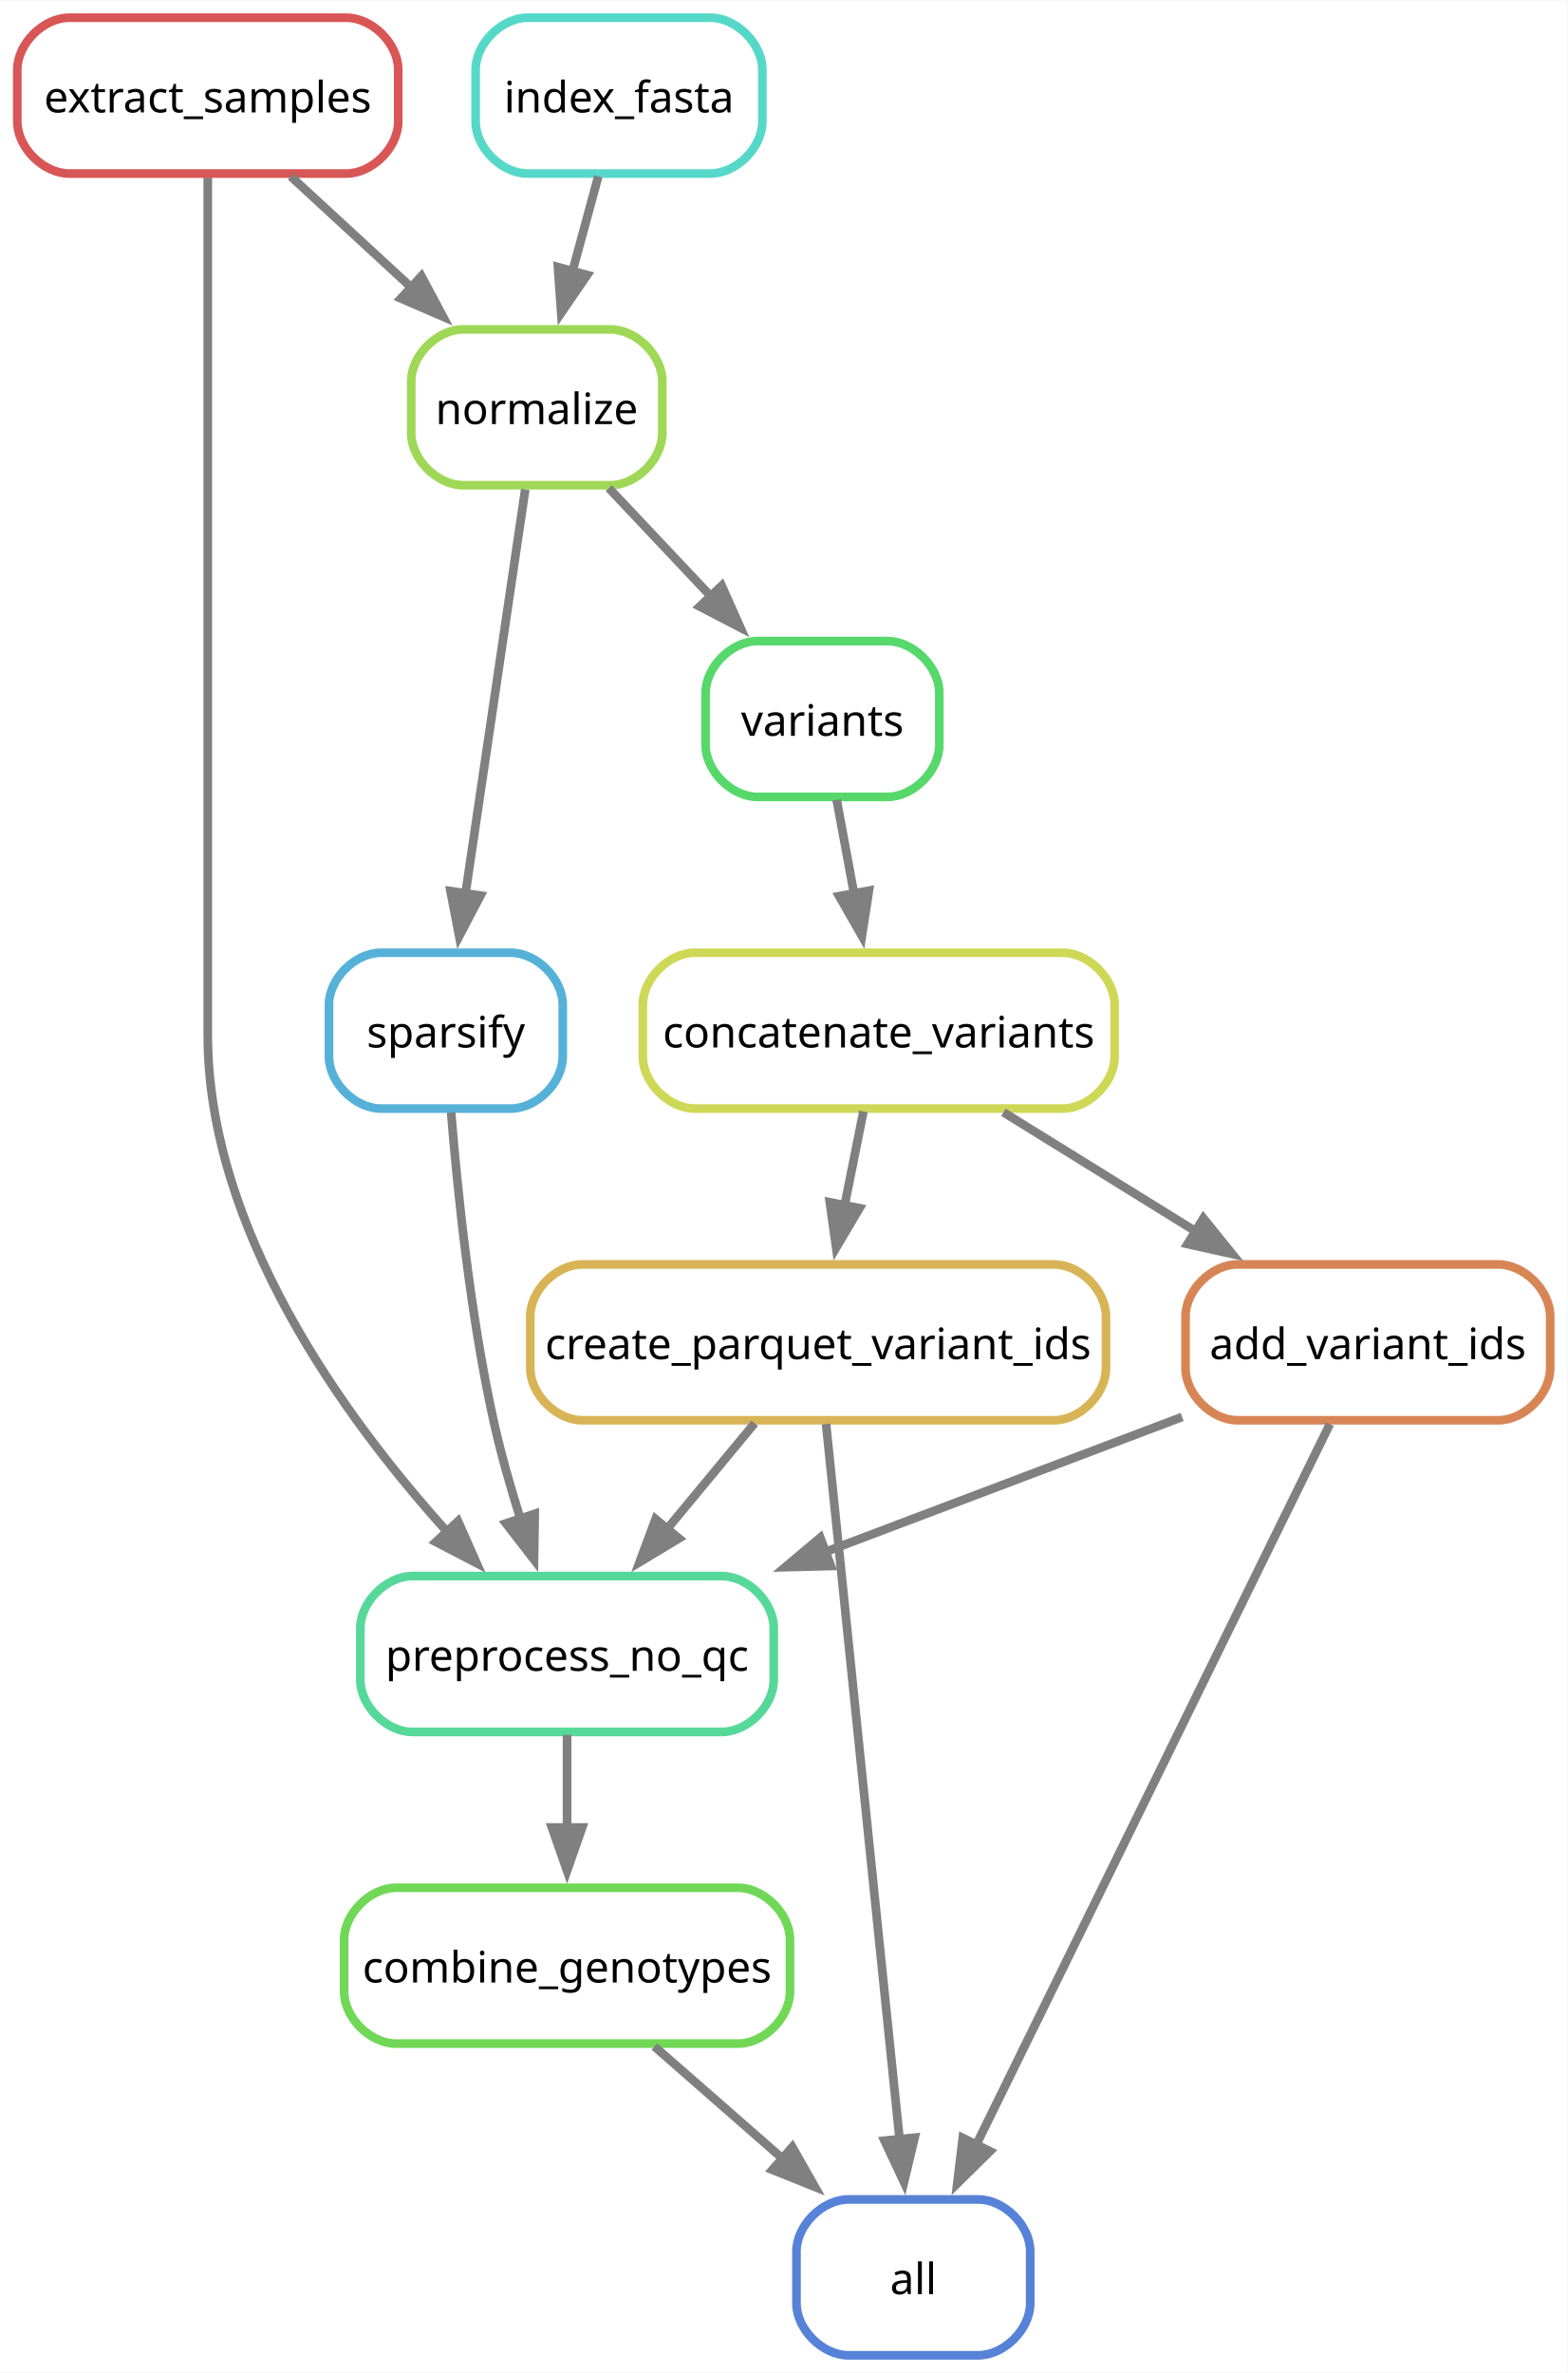
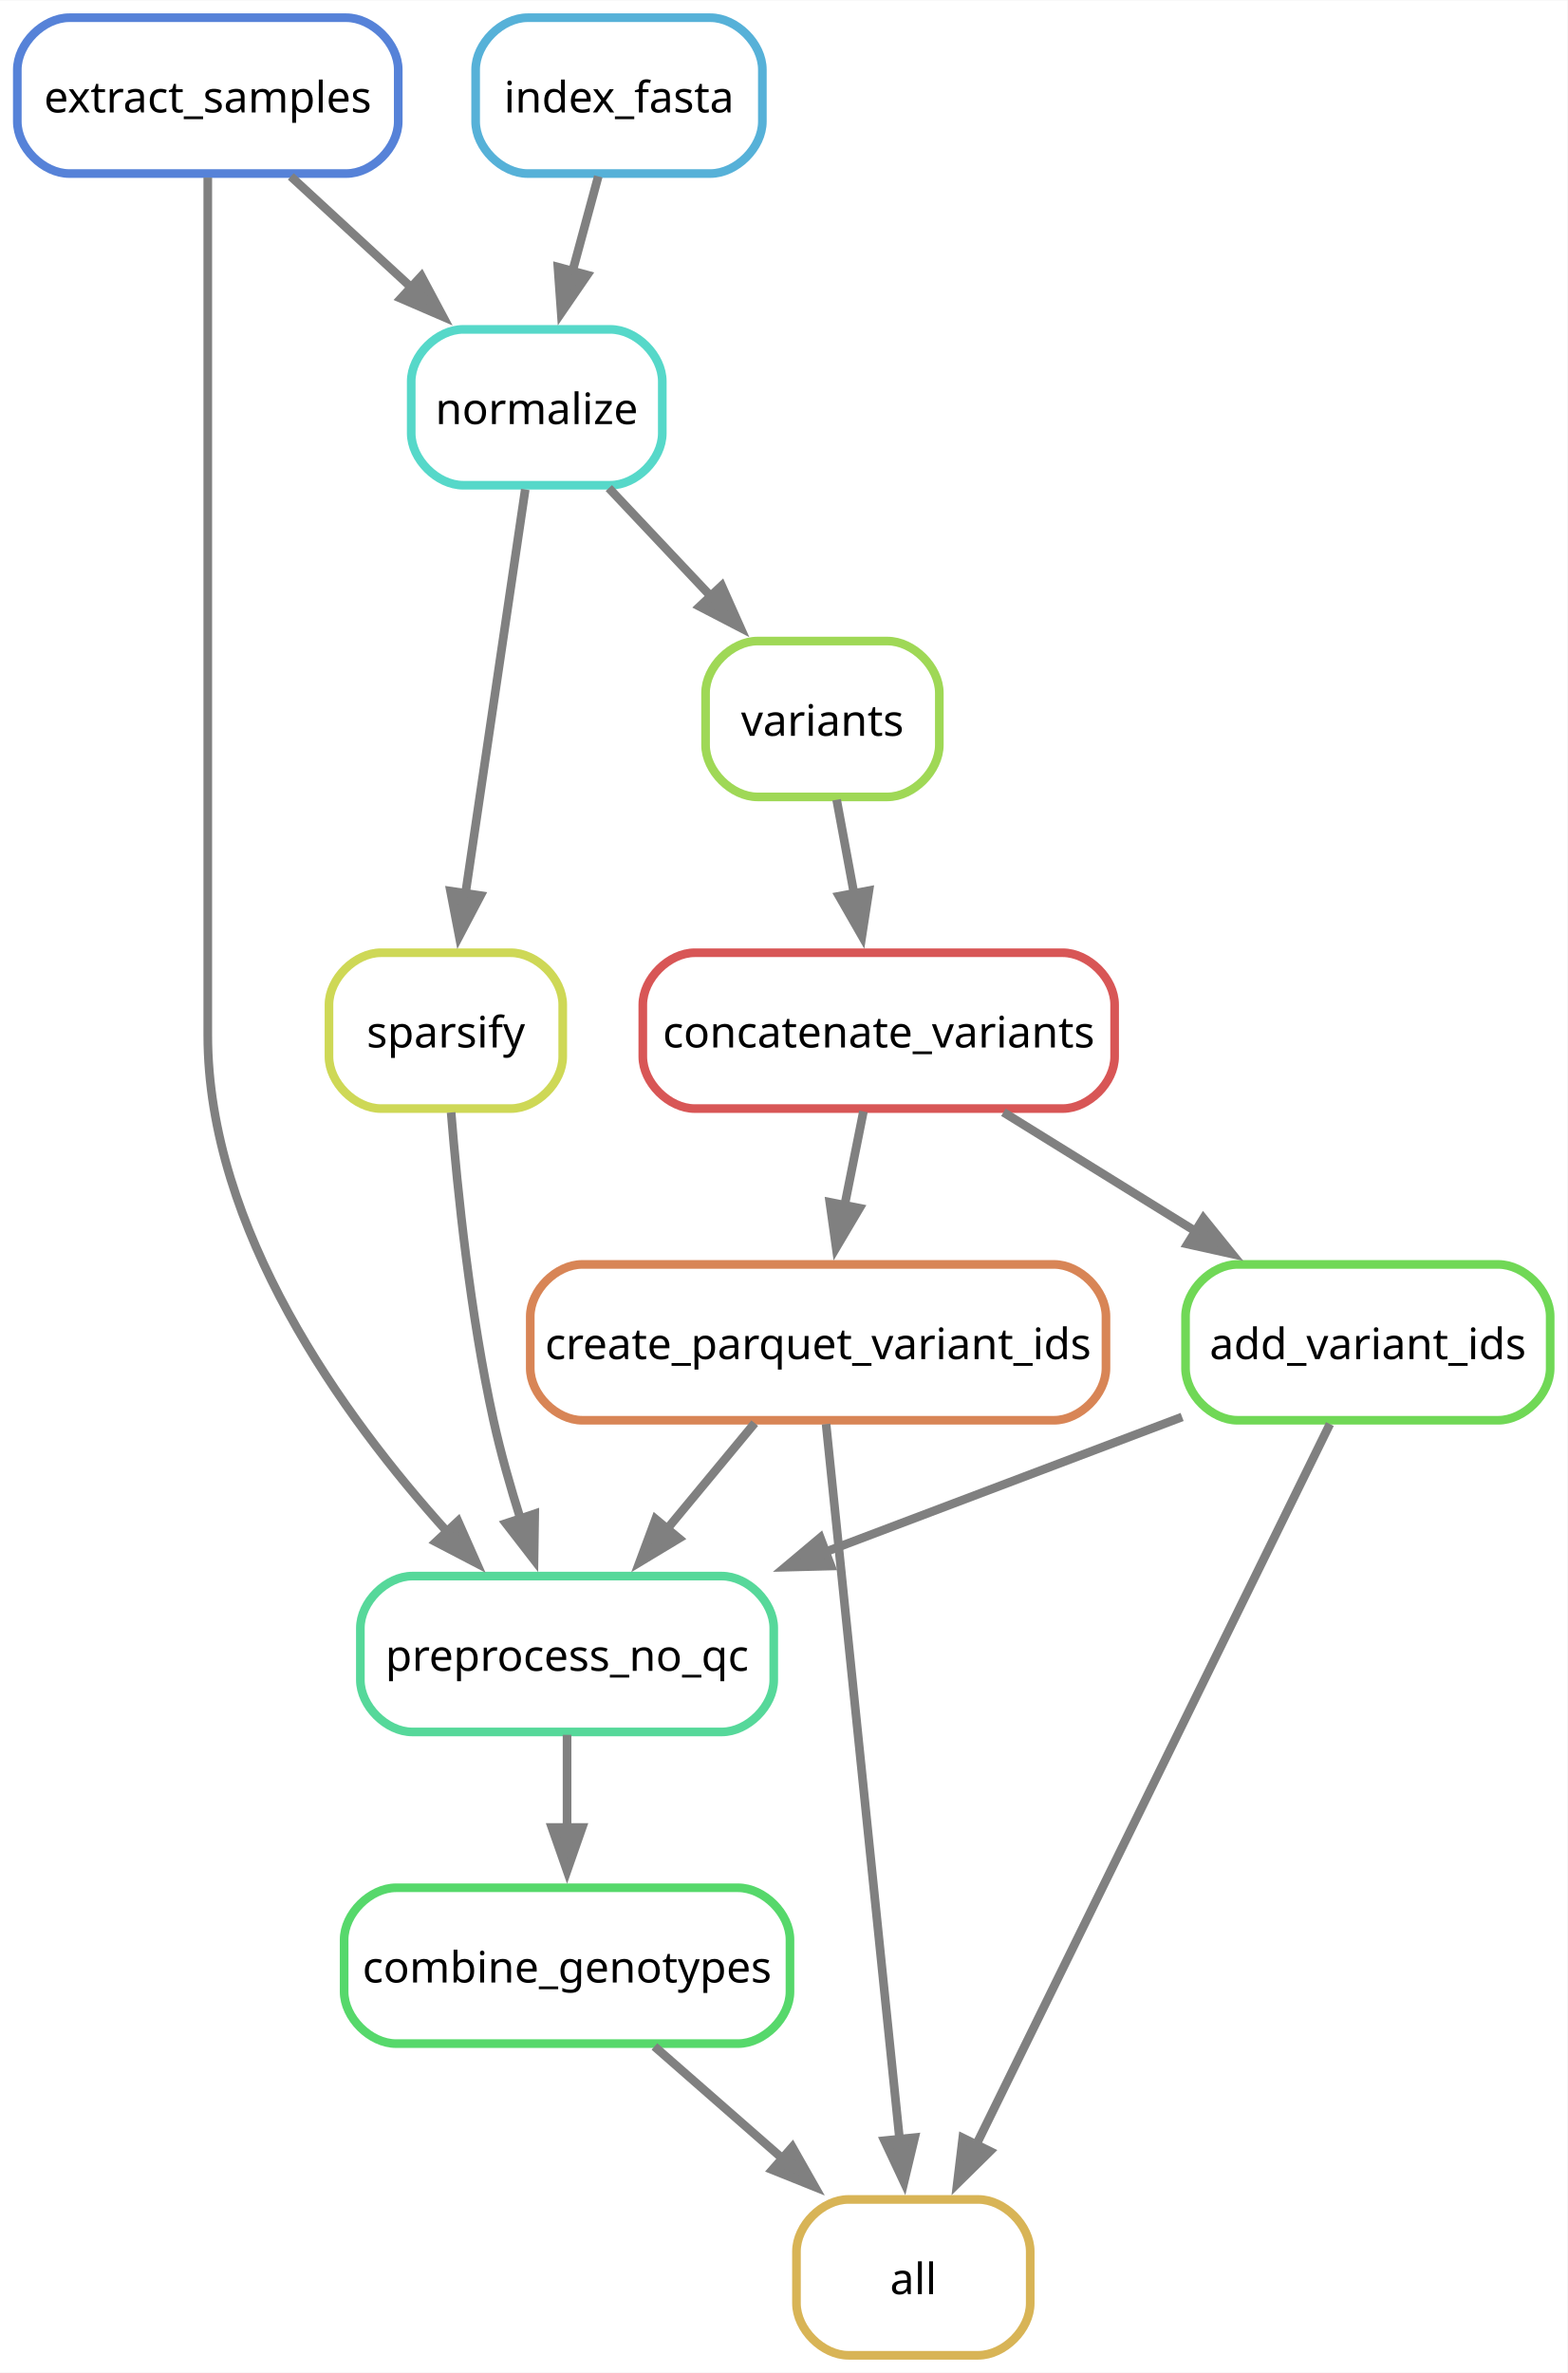
<svg xmlns="http://www.w3.org/2000/svg" width="362pt" height="548pt" viewBox="0.00 0.00 362.12 548.00">
  <g id="graph0" class="graph" transform="scale(1 1) rotate(0) translate(4 544)">
    <polygon fill="white" stroke="none" points="-4,4 -4,-544 358.12,-544 358.12,4 -4,4" />
    <g id="node1" class="node">
-       <path fill="none" stroke="#5682d8" stroke-width="2" d="M222,-36C222,-36 192,-36 192,-36 186,-36 180,-30 180,-24 180,-24 180,-12 180,-12 180,-6 186,0 192,0 192,0 222,0 222,0 228,0 234,-6 234,-12 234,-12 234,-24 234,-24 234,-30 228,-36 222,-36" />
+       <path fill="none" stroke="#d8b456" stroke-width="2" d="M222,-36C222,-36 192,-36 192,-36 186,-36 180,-30 180,-24 180,-24 180,-12 180,-12 180,-6 186,0 192,0 192,0 222,0 222,0 228,0 234,-6 234,-12 234,-12 234,-24 234,-24 234,-30 228,-36 222,-36" />
      <text text-anchor="middle" x="207" y="-14.12" font-family="sans" font-size="10.00">all</text>
    </g>
    <g id="node2" class="node">
-       <path fill="none" stroke="#70d856" stroke-width="2" d="M166.5,-108C166.5,-108 87.5,-108 87.5,-108 81.5,-108 75.5,-102 75.5,-96 75.5,-96 75.5,-84 75.5,-84 75.5,-78 81.5,-72 87.5,-72 87.5,-72 166.5,-72 166.5,-72 172.5,-72 178.5,-78 178.5,-84 178.5,-84 178.5,-96 178.5,-96 178.5,-102 172.5,-108 166.5,-108" />
+       <path fill="none" stroke="#56d86b" stroke-width="2" d="M166.5,-108C166.5,-108 87.5,-108 87.5,-108 81.5,-108 75.5,-102 75.5,-96 75.5,-96 75.5,-84 75.5,-84 75.5,-78 81.5,-72 87.5,-72 87.5,-72 166.5,-72 166.5,-72 172.5,-72 178.5,-78 178.5,-84 178.5,-84 178.5,-96 178.5,-96 178.5,-102 172.5,-108 166.5,-108" />
      <text text-anchor="middle" x="127" y="-86.12" font-family="sans" font-size="10.00">combine_genotypes</text>
    </g>
-     <g id="edge3" class="edge">
+     <g id="edge2" class="edge">
      <path fill="none" stroke="grey" stroke-width="2" d="M147.19,-71.34C156.21,-63.44 167.04,-53.96 176.99,-45.26" />
      <polygon fill="grey" stroke="grey" stroke-width="2" points="179.04,-48.11 184.26,-38.9 174.43,-42.85 179.04,-48.11" />
    </g>
    <g id="node3" class="node">
      <path fill="none" stroke="#56d89a" stroke-width="2" d="M162.75,-180C162.75,-180 91.25,-180 91.25,-180 85.25,-180 79.25,-174 79.25,-168 79.25,-168 79.25,-156 79.25,-156 79.25,-150 85.25,-144 91.25,-144 91.25,-144 162.75,-144 162.75,-144 168.75,-144 174.75,-150 174.75,-156 174.75,-156 174.75,-168 174.75,-168 174.75,-174 168.75,-180 162.75,-180" />
      <text text-anchor="middle" x="127" y="-158.12" font-family="sans" font-size="10.00">preprocess_no_qc</text>
    </g>
    <g id="edge4" class="edge">
      <path fill="none" stroke="grey" stroke-width="2" d="M127,-143.34C127,-136.75 127,-129.08 127,-121.67" />
      <polygon fill="grey" stroke="grey" stroke-width="2" points="130.5,-121.93 127,-111.93 123.5,-121.93 130.5,-121.93" />
    </g>
    <g id="node4" class="node">
-       <path fill="none" stroke="#d88556" stroke-width="2" d="M342.12,-252C342.12,-252 281.88,-252 281.88,-252 275.88,-252 269.88,-246 269.88,-240 269.88,-240 269.88,-228 269.88,-228 269.88,-222 275.88,-216 281.88,-216 281.88,-216 342.12,-216 342.12,-216 348.12,-216 354.12,-222 354.12,-228 354.12,-228 354.12,-240 354.12,-240 354.12,-246 348.12,-252 342.12,-252" />
+       <path fill="none" stroke="#70d856" stroke-width="2" d="M342.12,-252C342.12,-252 281.88,-252 281.88,-252 275.88,-252 269.88,-246 269.88,-240 269.88,-240 269.88,-228 269.88,-228 269.88,-222 275.88,-216 281.88,-216 281.88,-216 342.12,-216 342.12,-216 348.12,-216 354.12,-222 354.12,-228 354.12,-228 354.12,-240 354.12,-240 354.12,-246 348.12,-252 342.12,-252" />
      <text text-anchor="middle" x="312" y="-230.12" font-family="sans" font-size="10.00">add_variant_ids</text>
    </g>
-     <g id="edge1" class="edge">
+     <g id="edge3" class="edge">
      <path fill="none" stroke="grey" stroke-width="2" d="M303.23,-215.12C285.16,-178.3 243.65,-93.69 221.51,-48.58" />
      <polygon fill="grey" stroke="grey" stroke-width="2" points="224.7,-47.13 217.15,-39.69 218.42,-50.21 224.7,-47.13" />
    </g>
-     <g id="edge5" class="edge">
+     <g id="edge8" class="edge">
      <path fill="none" stroke="grey" stroke-width="2" d="M269.09,-216.76C244.56,-207.48 213.43,-195.7 186.56,-185.54" />
      <polygon fill="grey" stroke="grey" stroke-width="2" points="187.97,-182.33 177.38,-182.06 185.5,-188.88 187.97,-182.33" />
    </g>
    <g id="node5" class="node">
-       <path fill="none" stroke="#ced856" stroke-width="2" d="M241.5,-324C241.5,-324 156.5,-324 156.5,-324 150.5,-324 144.5,-318 144.5,-312 144.5,-312 144.5,-300 144.5,-300 144.5,-294 150.5,-288 156.5,-288 156.5,-288 241.5,-288 241.5,-288 247.5,-288 253.5,-294 253.5,-300 253.5,-300 253.5,-312 253.5,-312 253.5,-318 247.5,-324 241.5,-324" />
+       <path fill="none" stroke="#d85656" stroke-width="2" d="M241.5,-324C241.5,-324 156.5,-324 156.5,-324 150.5,-324 144.5,-318 144.5,-312 144.5,-312 144.5,-300 144.5,-300 144.5,-294 150.5,-288 156.5,-288 156.5,-288 241.5,-288 241.5,-288 247.5,-288 253.5,-294 253.5,-300 253.5,-300 253.5,-312 253.5,-312 253.5,-318 247.5,-324 241.5,-324" />
      <text text-anchor="middle" x="199" y="-302.12" font-family="sans" font-size="10.00">concatenate_variants</text>
    </g>
    <g id="edge9" class="edge">
      <path fill="none" stroke="grey" stroke-width="2" d="M227.81,-287.15C241.35,-278.76 257.72,-268.62 272.41,-259.52" />
      <polygon fill="grey" stroke="grey" stroke-width="2" points="274.01,-262.65 280.67,-254.41 270.33,-256.7 274.01,-262.65" />
    </g>
    <g id="node10" class="node">
-       <path fill="none" stroke="#d8b456" stroke-width="2" d="M239.5,-252C239.5,-252 130.5,-252 130.5,-252 124.5,-252 118.5,-246 118.5,-240 118.5,-240 118.5,-228 118.5,-228 118.5,-222 124.5,-216 130.5,-216 130.5,-216 239.5,-216 239.5,-216 245.5,-216 251.5,-222 251.5,-228 251.5,-228 251.5,-240 251.5,-240 251.5,-246 245.5,-252 239.5,-252" />
+       <path fill="none" stroke="#d88556" stroke-width="2" d="M239.5,-252C239.5,-252 130.5,-252 130.5,-252 124.5,-252 118.5,-246 118.5,-240 118.5,-240 118.5,-228 118.5,-228 118.5,-222 124.5,-216 130.5,-216 130.5,-216 239.5,-216 239.5,-216 245.5,-216 251.5,-222 251.5,-228 251.5,-228 251.5,-240 251.5,-240 251.5,-246 245.5,-252 239.5,-252" />
      <text text-anchor="middle" x="185" y="-230.12" font-family="sans" font-size="10.00">create_parquet_variant_ids</text>
    </g>
    <g id="edge14" class="edge">
      <path fill="none" stroke="grey" stroke-width="2" d="M195.47,-287.34C194.15,-280.75 192.62,-273.08 191.13,-265.67" />
      <polygon fill="grey" stroke="grey" stroke-width="2" points="194.57,-264.99 189.17,-255.87 187.7,-266.36 194.57,-264.99" />
    </g>
    <g id="node6" class="node">
-       <path fill="none" stroke="#56d86b" stroke-width="2" d="M201,-396C201,-396 171,-396 171,-396 165,-396 159,-390 159,-384 159,-384 159,-372 159,-372 159,-366 165,-360 171,-360 171,-360 201,-360 201,-360 207,-360 213,-366 213,-372 213,-372 213,-384 213,-384 213,-390 207,-396 201,-396" />
+       <path fill="none" stroke="#9fd856" stroke-width="2" d="M201,-396C201,-396 171,-396 171,-396 165,-396 159,-390 159,-384 159,-384 159,-372 159,-372 159,-366 165,-360 171,-360 171,-360 201,-360 201,-360 207,-360 213,-366 213,-372 213,-372 213,-384 213,-384 213,-390 207,-396 201,-396" />
      <text text-anchor="middle" x="186" y="-374.12" font-family="sans" font-size="10.00">variants</text>
    </g>
    <g id="edge10" class="edge">
      <path fill="none" stroke="grey" stroke-width="2" d="M189.28,-359.34C190.5,-352.75 191.93,-345.08 193.3,-337.67" />
      <polygon fill="grey" stroke="grey" stroke-width="2" points="196.74,-338.35 195.12,-327.88 189.86,-337.07 196.74,-338.35" />
    </g>
    <g id="node7" class="node">
-       <path fill="none" stroke="#9fd856" stroke-width="2" d="M137,-468C137,-468 103,-468 103,-468 97,-468 91,-462 91,-456 91,-456 91,-444 91,-444 91,-438 97,-432 103,-432 103,-432 137,-432 137,-432 143,-432 149,-438 149,-444 149,-444 149,-456 149,-456 149,-462 143,-468 137,-468" />
+       <path fill="none" stroke="#56d8c9" stroke-width="2" d="M137,-468C137,-468 103,-468 103,-468 97,-468 91,-462 91,-456 91,-456 91,-444 91,-444 91,-438 97,-432 103,-432 103,-432 137,-432 137,-432 143,-432 149,-438 149,-444 149,-444 149,-456 149,-456 149,-462 143,-468 137,-468" />
      <text text-anchor="middle" x="120" y="-446.12" font-family="sans" font-size="10.00">normalize</text>
    </g>
    <g id="edge11" class="edge">
      <path fill="none" stroke="grey" stroke-width="2" d="M136.65,-431.34C143.79,-423.77 152.29,-414.75 160.21,-406.35" />
      <polygon fill="grey" stroke="grey" stroke-width="2" points="162.73,-408.78 167.04,-399.1 157.64,-403.98 162.73,-408.78" />
    </g>
    <g id="node11" class="node">
-       <path fill="none" stroke="#56b1d8" stroke-width="2" d="M114,-324C114,-324 84,-324 84,-324 78,-324 72,-318 72,-312 72,-312 72,-300 72,-300 72,-294 78,-288 84,-288 84,-288 114,-288 114,-288 120,-288 126,-294 126,-300 126,-300 126,-312 126,-312 126,-318 120,-324 114,-324" />
+       <path fill="none" stroke="#ced856" stroke-width="2" d="M114,-324C114,-324 84,-324 84,-324 78,-324 72,-318 72,-312 72,-312 72,-300 72,-300 72,-294 78,-288 84,-288 84,-288 114,-288 114,-288 120,-288 126,-294 126,-300 126,-300 126,-312 126,-312 126,-318 120,-324 114,-324" />
      <text text-anchor="middle" x="99" y="-302.12" font-family="sans" font-size="10.00">sparsify</text>
    </g>
    <g id="edge15" class="edge">
      <path fill="none" stroke="grey" stroke-width="2" d="M117.34,-431.02C113.87,-407.54 107.74,-366.11 103.53,-337.64" />
      <polygon fill="grey" stroke="grey" stroke-width="2" points="107.01,-337.21 102.08,-327.83 100.08,-338.24 107.01,-337.21" />
    </g>
    <g id="node8" class="node">
-       <path fill="none" stroke="#d85656" stroke-width="2" d="M76,-540C76,-540 12,-540 12,-540 6,-540 0,-534 0,-528 0,-528 0,-516 0,-516 0,-510 6,-504 12,-504 12,-504 76,-504 76,-504 82,-504 88,-510 88,-516 88,-516 88,-528 88,-528 88,-534 82,-540 76,-540" />
+       <path fill="none" stroke="#5682d8" stroke-width="2" d="M76,-540C76,-540 12,-540 12,-540 6,-540 0,-534 0,-528 0,-528 0,-516 0,-516 0,-510 6,-504 12,-504 12,-504 76,-504 76,-504 82,-504 88,-510 88,-516 88,-516 88,-528 88,-528 88,-534 82,-540 76,-540" />
      <text text-anchor="middle" x="44" y="-518.12" font-family="sans" font-size="10.00">extract_samples</text>
    </g>
    <g id="edge6" class="edge">
      <path fill="none" stroke="grey" stroke-width="2" d="M44,-503.07C44,-476.13 44,-423.62 44,-379 44,-379 44,-379 44,-305 44,-260.18 75.2,-216.95 99.34,-190.2" />
      <polygon fill="grey" stroke="grey" stroke-width="2" points="101.81,-192.68 106.1,-182.99 96.7,-187.89 101.81,-192.68" />
    </g>
    <g id="edge12" class="edge">
      <path fill="none" stroke="grey" stroke-width="2" d="M63.18,-503.34C71.66,-495.52 81.82,-486.16 91.19,-477.53" />
      <polygon fill="grey" stroke="grey" stroke-width="2" points="93.35,-480.3 98.34,-470.95 88.61,-475.15 93.35,-480.3" />
    </g>
    <g id="node9" class="node">
-       <path fill="none" stroke="#56d8c9" stroke-width="2" d="M160.12,-540C160.12,-540 117.88,-540 117.88,-540 111.88,-540 105.88,-534 105.88,-528 105.88,-528 105.88,-516 105.88,-516 105.88,-510 111.88,-504 117.88,-504 117.88,-504 160.12,-504 160.12,-504 166.12,-504 172.12,-510 172.12,-516 172.12,-516 172.12,-528 172.12,-528 172.12,-534 166.12,-540 160.12,-540" />
+       <path fill="none" stroke="#56b1d8" stroke-width="2" d="M160.12,-540C160.12,-540 117.88,-540 117.88,-540 111.88,-540 105.88,-534 105.88,-528 105.88,-528 105.88,-516 105.88,-516 105.88,-510 111.88,-504 117.88,-504 117.88,-504 160.12,-504 160.12,-504 166.12,-504 172.12,-510 172.12,-516 172.12,-516 172.12,-528 172.12,-528 172.12,-534 166.12,-540 160.12,-540" />
      <text text-anchor="middle" x="139" y="-518.12" font-family="sans" font-size="10.00">index_fasta</text>
    </g>
    <g id="edge13" class="edge">
      <path fill="none" stroke="grey" stroke-width="2" d="M134.21,-503.34C132.4,-496.67 130.28,-488.89 128.25,-481.39" />
      <polygon fill="grey" stroke="grey" stroke-width="2" points="131.65,-480.56 125.65,-471.82 124.89,-482.39 131.65,-480.56" />
    </g>
-     <g id="edge2" class="edge">
+     <g id="edge1" class="edge">
      <path fill="none" stroke="grey" stroke-width="2" d="M186.84,-215.12C190.59,-178.62 199.17,-95.13 203.84,-49.74" />
      <polygon fill="grey" stroke="grey" stroke-width="2" points="207.3,-50.29 204.84,-39.99 200.34,-49.58 207.3,-50.29" />
    </g>
-     <g id="edge7" class="edge">
+     <g id="edge5" class="edge">
      <path fill="none" stroke="grey" stroke-width="2" d="M170.36,-215.34C164.23,-207.93 156.95,-199.14 150.12,-190.9" />
      <polygon fill="grey" stroke="grey" stroke-width="2" points="152.84,-188.7 143.76,-183.23 147.45,-193.17 152.84,-188.7" />
    </g>
-     <g id="edge8" class="edge">
+     <g id="edge7" class="edge">
      <path fill="none" stroke="grey" stroke-width="2" d="M100.22,-287.1C101.69,-269.01 104.64,-240.33 110,-216 111.66,-208.48 113.93,-200.5 116.28,-193.08" />
      <polygon fill="grey" stroke="grey" stroke-width="2" points="119.53,-194.39 119.37,-183.79 112.89,-192.17 119.53,-194.39" />
    </g>
  </g>
</svg>
